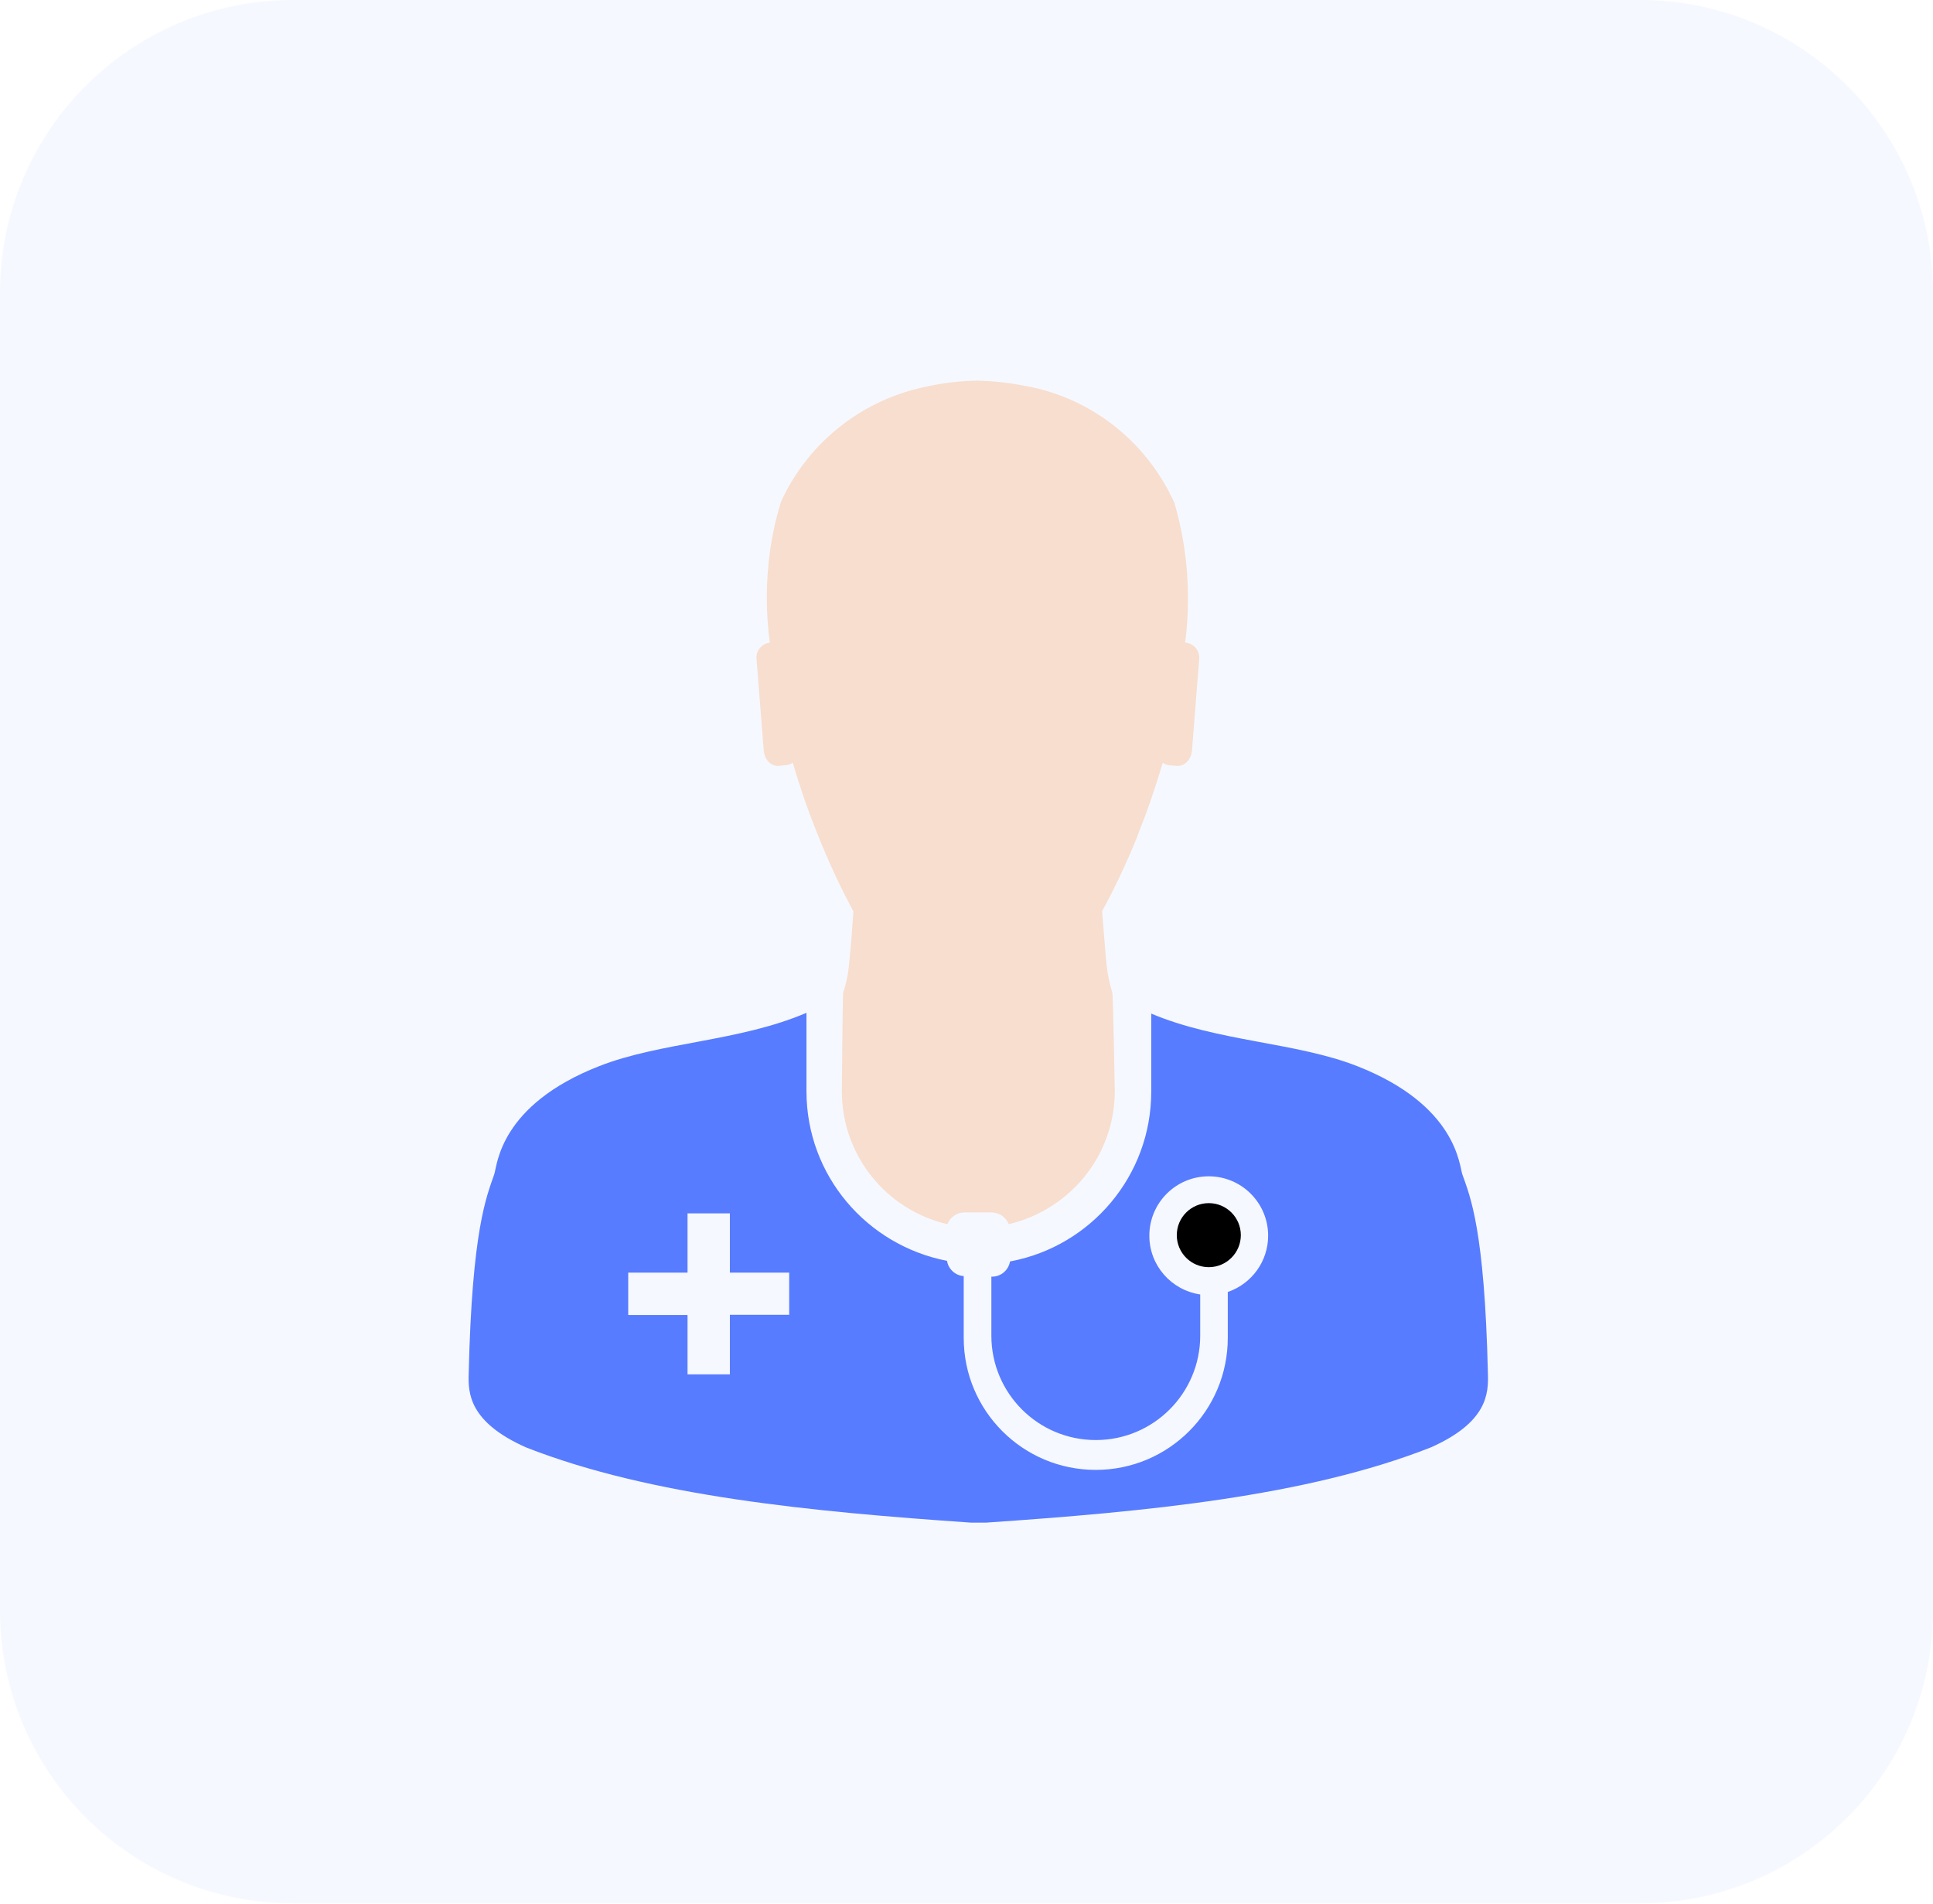
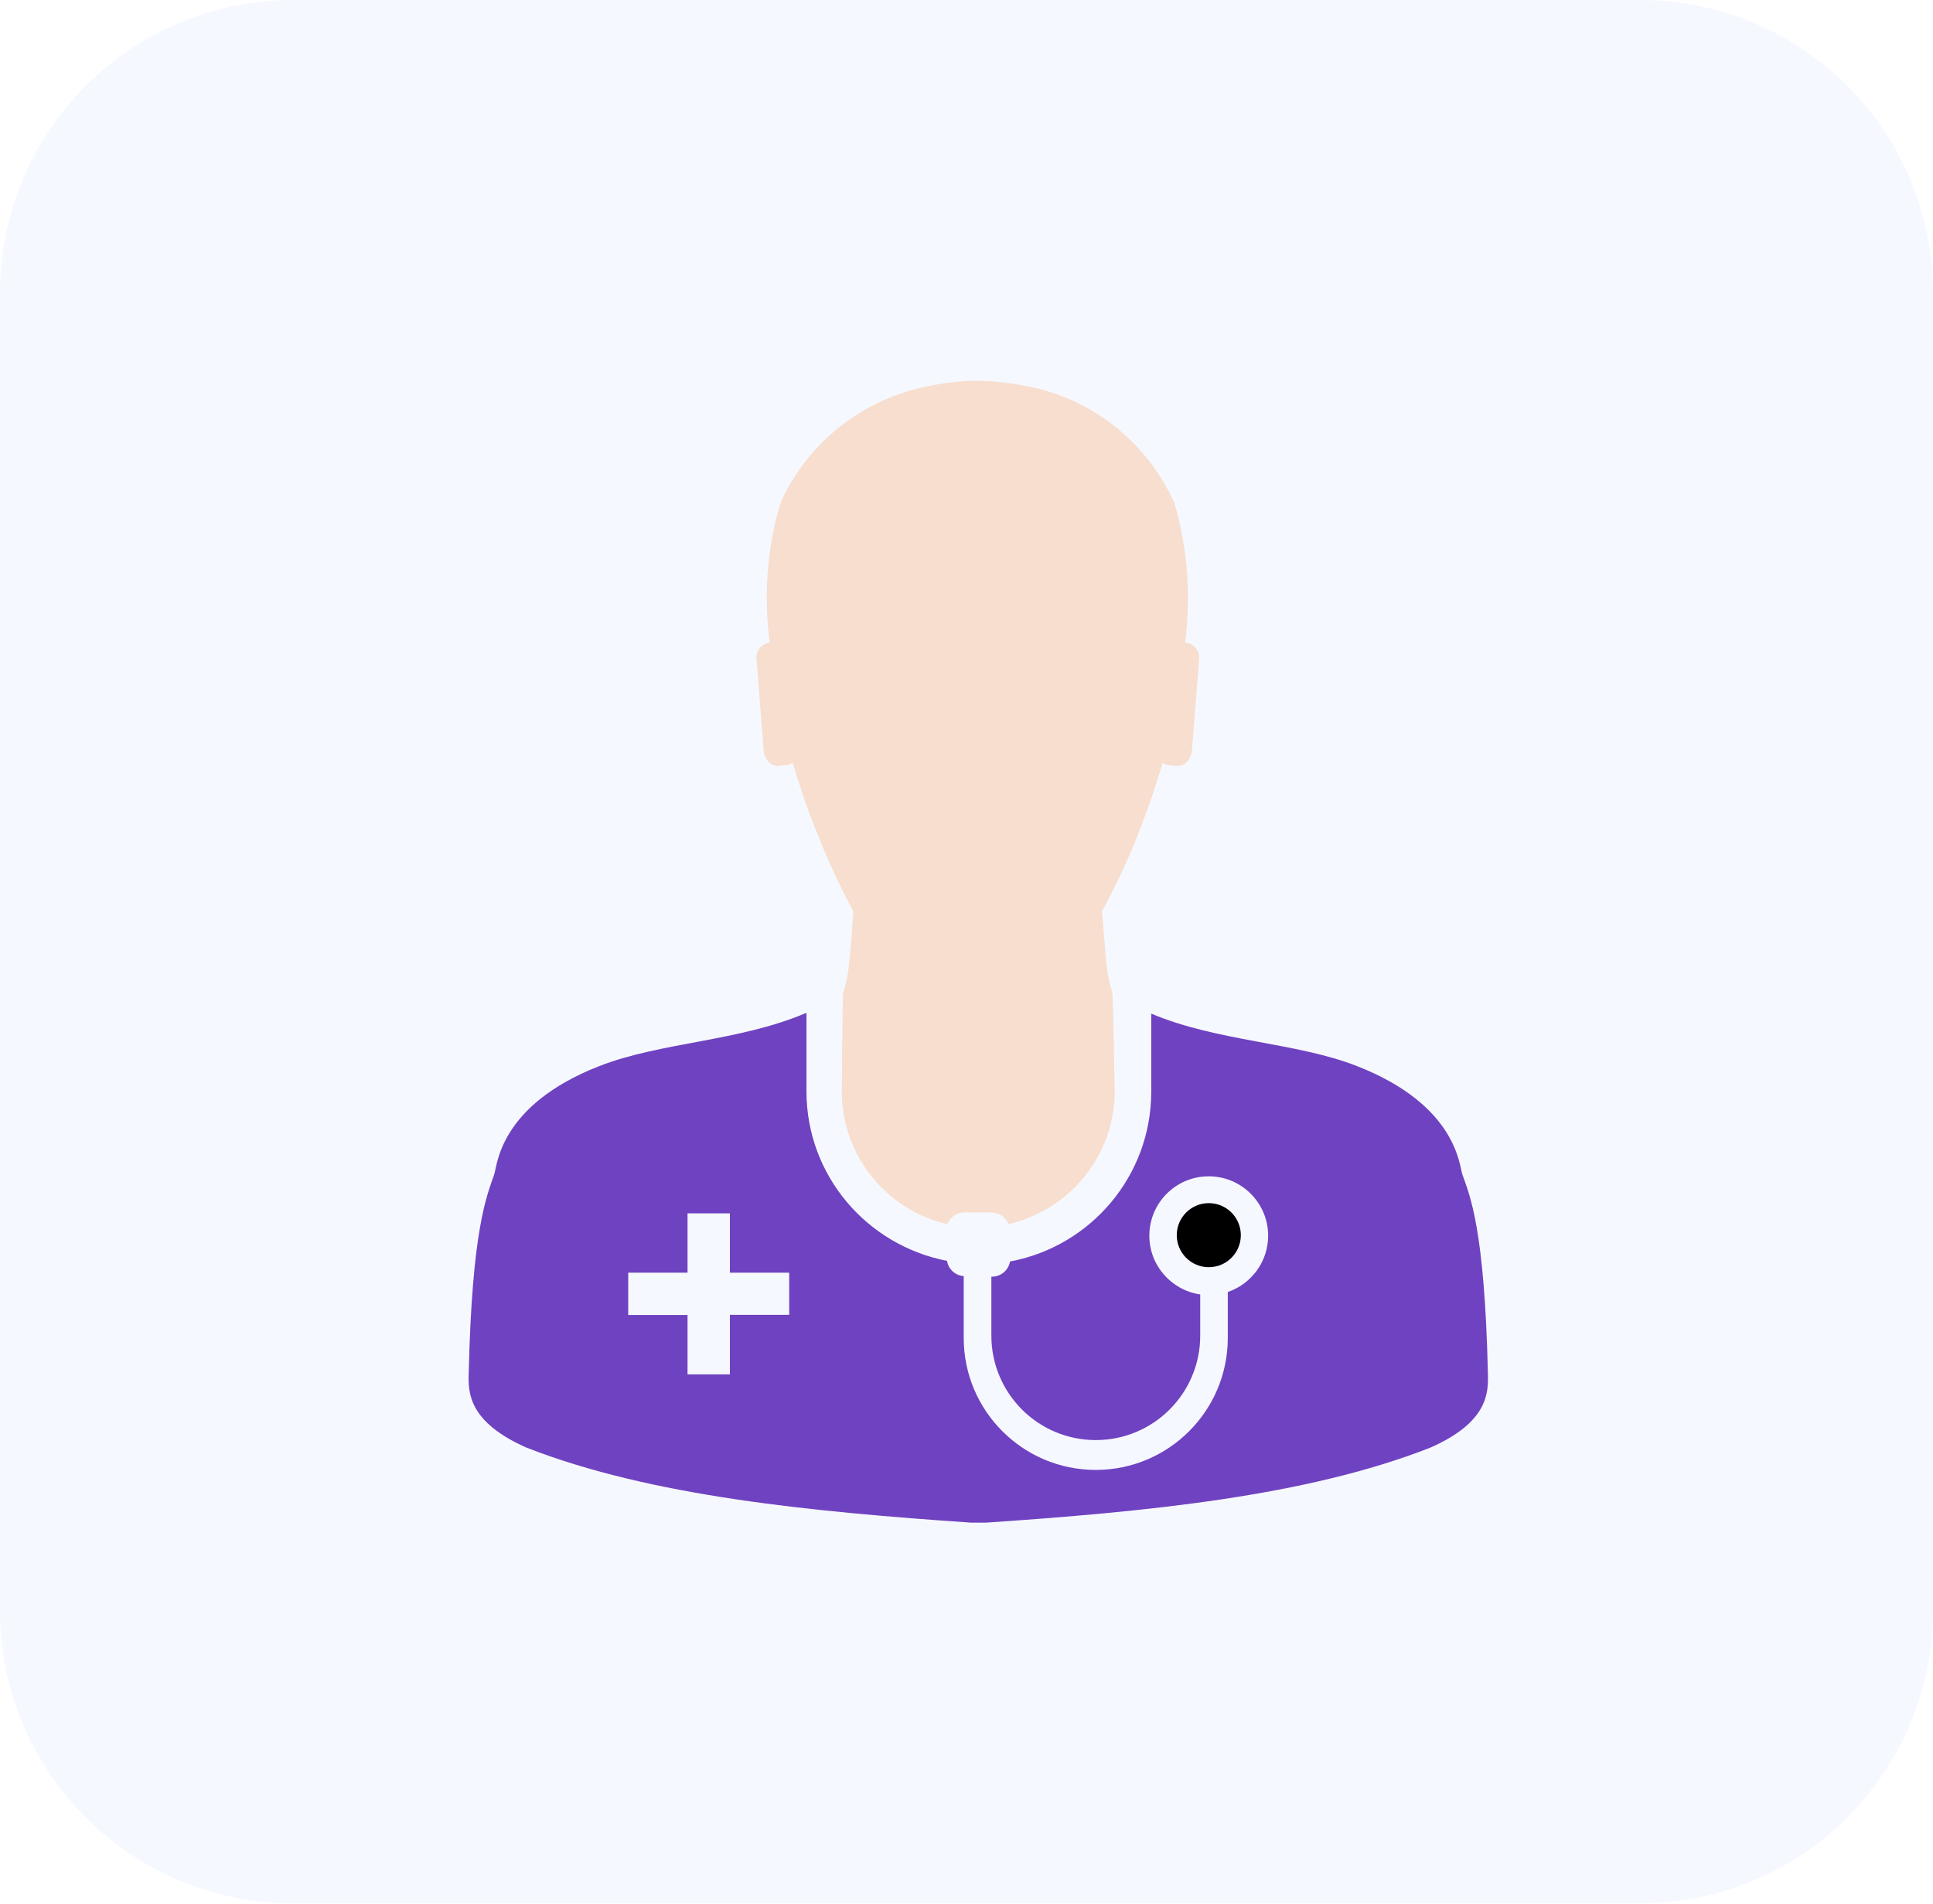
<svg xmlns="http://www.w3.org/2000/svg" width="66" height="65" viewBox="0 0 66 65" fill="none">
  <rect width="66" height="65" rx="10" fill="#F6F8FF" />
-   <path d="M26.613 26.15L26.84 26.13C26.927 26.121 27.005 26.09 27.07 26.044L27.068 26.046C27.286 26.797 27.552 27.587 27.885 28.414C28.313 29.496 28.734 30.385 29.205 31.243L29.14 31.113C29.101 31.704 29.054 32.312 28.992 32.9C28.963 33.263 28.891 33.601 28.782 33.919L28.791 33.89C28.771 33.898 28.744 37.27 28.744 37.27C28.745 39.469 30.268 41.31 32.315 41.799L32.348 41.806C32.441 41.57 32.665 41.406 32.928 41.406H33.861C34.122 41.409 34.347 41.572 34.439 41.801L34.441 41.806C36.526 41.315 38.055 39.474 38.063 37.273C38.063 37.273 38.006 33.914 37.977 33.892C37.888 33.607 37.816 33.273 37.779 32.928L37.777 32.904C37.72 32.312 37.683 31.719 37.629 31.116C38.031 30.391 38.452 29.504 38.822 28.589L38.884 28.417C39.217 27.59 39.475 26.802 39.701 26.049C39.765 26.095 39.843 26.125 39.927 26.135H39.929L40.158 26.155C40.434 26.184 40.678 25.956 40.701 25.604L40.948 22.466C40.948 22.464 40.948 22.463 40.948 22.463C40.948 22.198 40.749 21.98 40.494 21.948H40.491H40.463C40.527 21.491 40.562 20.964 40.562 20.43C40.562 19.263 40.39 18.135 40.07 17.074L40.091 17.157C39.154 15.1 37.294 13.606 35.055 13.188L35.013 13.182C34.532 13.083 33.971 13.016 33.399 13H33.385H33.365C32.782 13.011 32.221 13.076 31.678 13.192L31.737 13.182C29.459 13.611 27.603 15.104 26.676 17.113L26.659 17.157C26.356 18.132 26.182 19.253 26.182 20.413C26.182 20.955 26.22 21.488 26.293 22.008L26.286 21.948C26.028 21.977 25.828 22.193 25.828 22.456V22.468L26.075 25.605C26.098 25.966 26.345 26.184 26.611 26.155L26.613 26.15Z" fill="#F7DECE" />
-   <path d="M50.803 46.917C50.69 41.977 50.196 40.859 49.929 40.102C49.824 39.798 49.737 37.744 46.344 36.411C44.264 35.592 41.58 35.576 39.308 34.615V37.287C39.303 40.16 37.246 42.551 34.524 43.072L34.486 43.079C34.436 43.374 34.182 43.596 33.879 43.599H33.849V45.614C33.849 47.583 35.445 49.179 37.415 49.179C39.384 49.179 40.98 47.583 40.98 45.614V44.207C39.992 44.059 39.243 43.217 39.243 42.2C39.243 41.08 40.151 40.172 41.271 40.172C42.391 40.172 43.299 41.08 43.299 42.2C43.299 43.087 42.728 43.841 41.935 44.117L41.921 44.122V45.614V45.69C41.921 48.18 39.903 50.198 37.413 50.198C34.923 50.198 32.905 48.18 32.905 45.69C32.905 45.663 32.905 45.637 32.905 45.609V45.612V43.579C32.616 43.56 32.382 43.342 32.336 43.062V43.059C29.59 42.525 27.542 40.142 27.536 37.281V34.588C25.254 35.568 22.553 35.587 20.462 36.408C17.059 37.739 16.981 39.788 16.877 40.097C16.617 40.857 16.117 41.971 16.003 46.914C15.983 47.564 16.003 48.56 17.963 49.431C22.23 51.105 27.728 51.625 33.147 51.999H33.667C39.098 51.628 44.588 51.11 48.852 49.431C50.803 48.565 50.821 47.574 50.803 46.917ZM26.946 44.902H24.921V46.935H23.475V44.909H21.45V43.462H23.475V41.438H24.921V43.462H26.946V44.902Z" fill="#577CFF" />
-   <path d="M42.367 42.183C42.367 41.579 41.878 41.088 41.273 41.088C40.669 41.088 40.18 41.577 40.18 42.182C40.18 42.786 40.669 43.275 41.273 43.275C41.876 43.275 42.365 42.786 42.367 42.183Z" fill="black" />
+   <path d="M26.611 26.15L26.839 26.13C26.925 26.121 27.003 26.09 27.068 26.044L27.066 26.046C27.284 26.797 27.55 27.587 27.884 28.414C28.311 29.496 28.732 30.385 29.203 31.243L29.138 31.113C29.099 31.704 29.052 32.312 28.99 32.9C28.961 33.263 28.89 33.601 28.781 33.919L28.789 33.89C28.769 33.898 28.742 37.27 28.742 37.27C28.743 39.469 30.266 41.31 32.313 41.799L32.346 41.806C32.439 41.57 32.663 41.406 32.926 41.406H33.859C34.121 41.409 34.345 41.572 34.437 41.801L34.439 41.806C36.524 41.315 38.053 39.474 38.061 37.273C38.061 37.273 38.004 33.914 37.975 33.892C37.886 33.607 37.814 33.273 37.777 32.928L37.775 32.904C37.718 32.312 37.681 31.719 37.627 31.116C38.029 30.391 38.45 29.504 38.82 28.589L38.882 28.417C39.215 27.59 39.474 26.802 39.699 26.049C39.763 26.095 39.841 26.125 39.925 26.135H39.927L40.156 26.155C40.432 26.184 40.676 25.956 40.699 25.604L40.946 22.466C40.946 22.464 40.946 22.463 40.946 22.463C40.946 22.198 40.748 21.98 40.492 21.948H40.489H40.462C40.525 21.491 40.561 20.964 40.561 20.43C40.561 19.263 40.388 18.135 40.068 17.074L40.089 17.157C39.152 15.1 37.293 13.606 35.053 13.188L35.011 13.182C34.53 13.083 33.969 13.016 33.397 13H33.383H33.363C32.78 13.011 32.219 13.076 31.677 13.192L31.735 13.182C29.457 13.611 27.601 15.104 26.675 17.113L26.657 17.157C26.354 18.132 26.181 19.253 26.181 20.413C26.181 20.955 26.218 21.488 26.291 22.008L26.285 21.948C26.026 21.977 25.826 22.193 25.826 22.456V22.468L26.073 25.605C26.096 25.966 26.343 26.184 26.61 26.155L26.611 26.15Z" fill="#F7DECE" />
+   <path d="M50.803 46.918C50.69 41.977 50.196 40.859 49.929 40.102C49.824 39.798 49.737 37.744 46.344 36.412C44.264 35.593 41.58 35.576 39.308 34.616V37.288C39.303 40.161 37.246 42.551 34.524 43.073L34.486 43.079C34.436 43.375 34.182 43.596 33.879 43.599H33.849V45.614C33.849 47.584 35.445 49.18 37.415 49.18C39.384 49.18 40.98 47.584 40.98 45.614V44.207C39.992 44.059 39.243 43.217 39.243 42.2C39.243 41.081 40.151 40.172 41.271 40.172C42.391 40.172 43.299 41.081 43.299 42.2C43.299 43.087 42.728 43.841 41.935 44.118L41.921 44.123V45.614V45.691C41.921 48.18 39.903 50.199 37.413 50.199C34.923 50.199 32.905 48.18 32.905 45.691C32.905 45.663 32.905 45.637 32.905 45.609V45.613V43.58C32.616 43.56 32.382 43.343 32.336 43.063V43.06C29.59 42.525 27.542 40.143 27.536 37.281V34.588C25.254 35.568 22.553 35.588 20.462 36.408C17.059 37.739 16.981 39.788 16.877 40.097C16.617 40.858 16.117 41.971 16.003 46.914C15.983 47.564 16.003 48.561 17.963 49.432C22.23 51.105 27.728 51.625 33.147 51.999H33.667C39.098 51.629 44.588 51.11 48.852 49.432C50.803 48.565 50.821 47.574 50.803 46.918ZM26.946 44.903H24.921V46.935H23.475V44.909H21.45V43.463H23.475V41.438H24.921V43.463H26.946V44.903Z" fill="#6F42C1" />
+   <path d="M42.367 42.184C42.367 41.579 41.878 41.088 41.273 41.088C40.669 41.088 40.179 41.578 40.179 42.182C40.179 42.787 40.669 43.276 41.273 43.276C41.876 43.276 42.365 42.787 42.367 42.184Z" fill="black" />
</svg>
